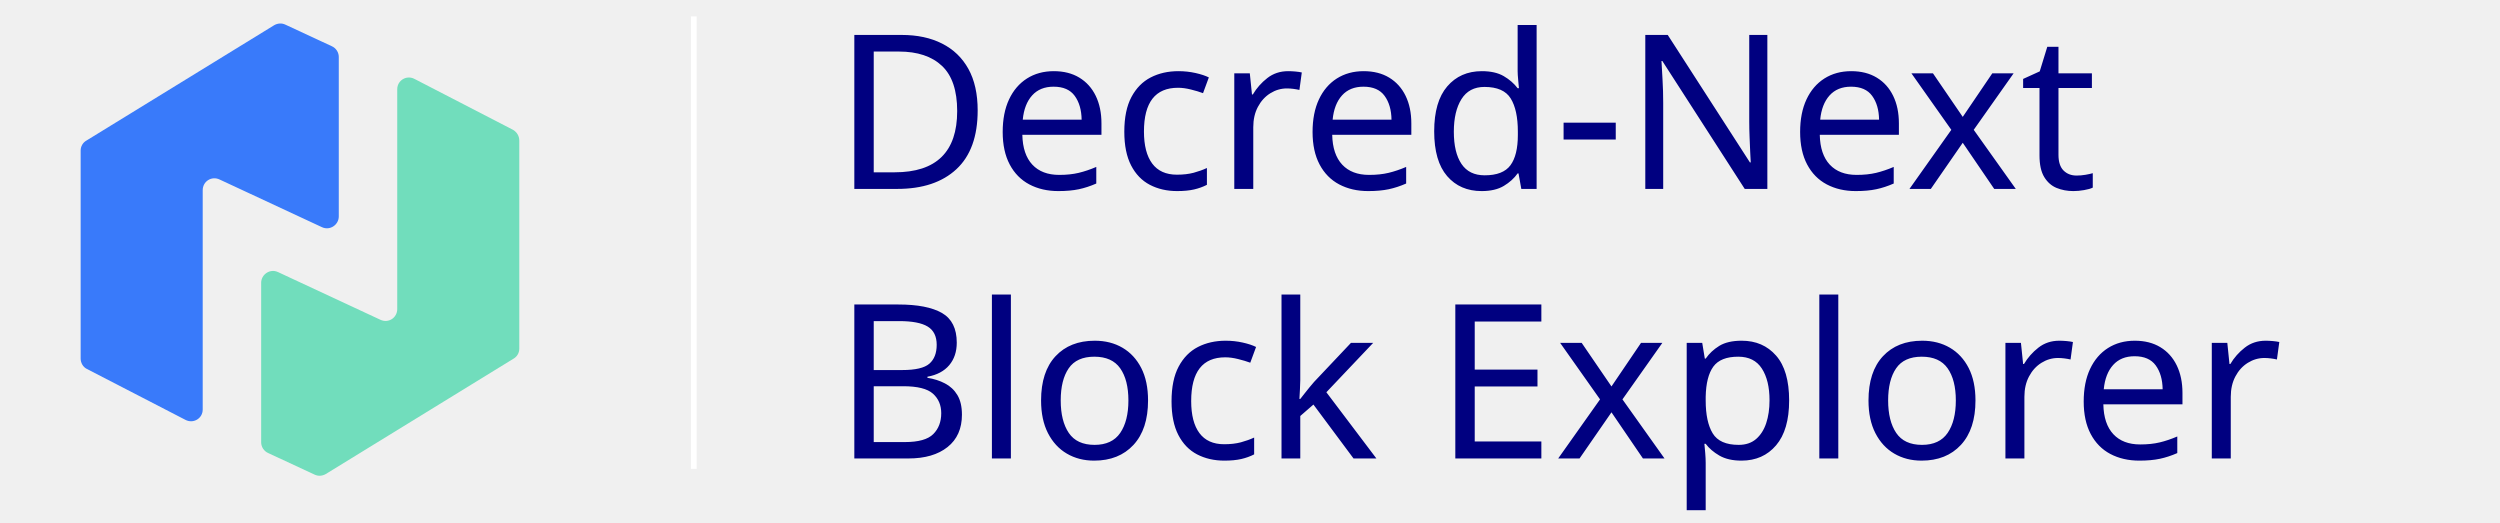
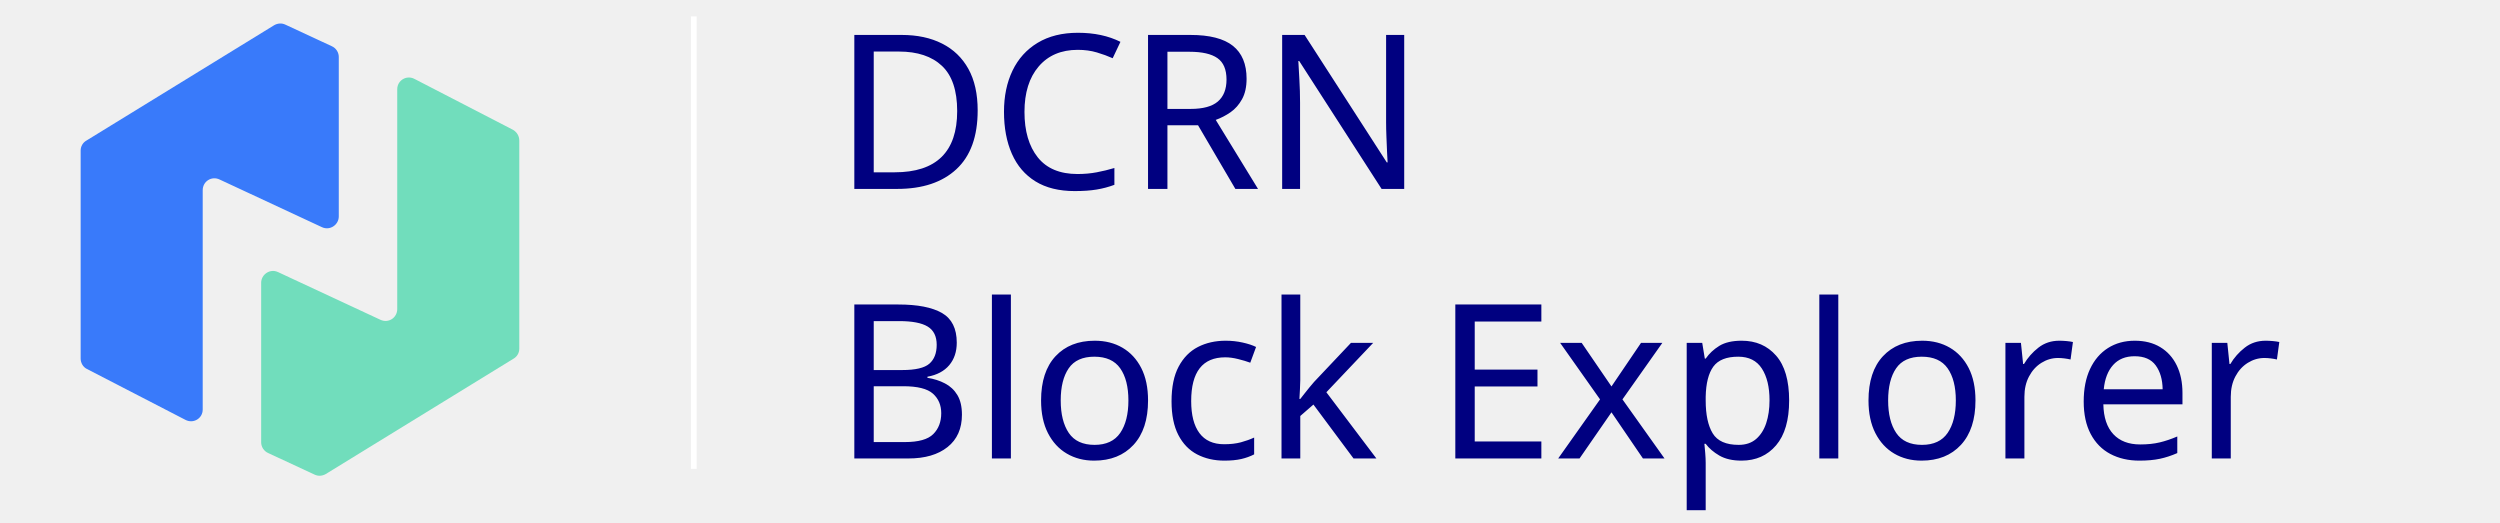
<svg xmlns="http://www.w3.org/2000/svg" height="271.46" viewBox="0 0 1298.45 271.46" width="1298.45" version="1.1" id="svg75">
  <defs id="defs79">
    <rect x="379.318" y="346.132" width="981.224" height="340.56" id="rect73535" />
    <rect x="441.233" y="-87.443" width="848.579" height="399.882" id="rect5261" />
  </defs>
  <path d="m 358.84,8.53 h 3 V 243.53 h -3 z" id="path660" style="fill:#ffffff" />
  <style type="text/css" id="style68101">
	.st0{fill:#FFFFFF;}
	.st1{fill:#3A79FB;}
	.st2{fill:#397AFA;}
	.st3{fill:#71DDBC;}
</style>
  <g id="g68113" transform="translate(63.95244,314.2662)">
    <g id="g68111" transform="matrix(2.428754,0,0,2.428754,-200.5753,-475.5819)">
      <path class="st2" d="M 73.5,143.1 V 98.6 c 0,-0.9 0.5,-1.7 1.2,-2.1 l 40.2,-24.7 c 0.7,-0.4 1.6,-0.5 2.4,-0.1 l 9.9,4.6 c 0.9,0.4 1.5,1.3 1.5,2.3 v 34.1 c 0,1.8 -1.9,3.1 -3.6,2.3 l -21.9,-10.2 c -1.7,-0.8 -3.6,0.4 -3.6,2.3 V 154 c 0,1.9 -2,3.1 -3.7,2.2 L 74.8,145.3 C 74,144.9 73.5,144 73.5,143.1 Z" id="path68107" />
      <path class="st3" d="M 167.3,96.5 V 141 c 0,0.9 -0.5,1.7 -1.2,2.1 l -40.2,24.7 c -0.7,0.4 -1.6,0.5 -2.4,0.1 l -9.9,-4.6 c -0.9,-0.4 -1.5,-1.3 -1.5,-2.3 v -34.1 c 0,-1.8 1.9,-3.1 3.6,-2.3 l 21.9,10.2 c 1.7,0.8 3.6,-0.4 3.6,-2.3 v -47 c 0,-1.9 2,-3.1 3.7,-2.2 L 166,94.2 c 0.8,0.5 1.3,1.3 1.3,2.3 z" id="path68109" />
    </g>
  </g>
  <text xml:space="preserve" id="text73533" style="font-style:normal;font-variant:normal;font-weight:normal;font-stretch:normal;font-size:112px;line-height:1.25;font-family:sans-serif;-inkscape-font-specification:'sans-serif, Normal';font-variant-ligatures:normal;font-variant-caps:normal;font-variant-numeric:normal;font-variant-east-asian:normal;white-space:pre;shape-inside:url(#rect73535);fill:#000080;fill-opacity:1;stroke:none" transform="translate(53.54416,-360.5741)">
-     <tspan x="379.318" y="458.693" id="tspan4915">Decred-Next
+     <tspan x="379.318" y="458.693" id="tspan4915">DCRN
</tspan>
    <tspan x="379.318" y="598.693" id="tspan4917">Block Explorer</tspan>
  </text>
</svg>
